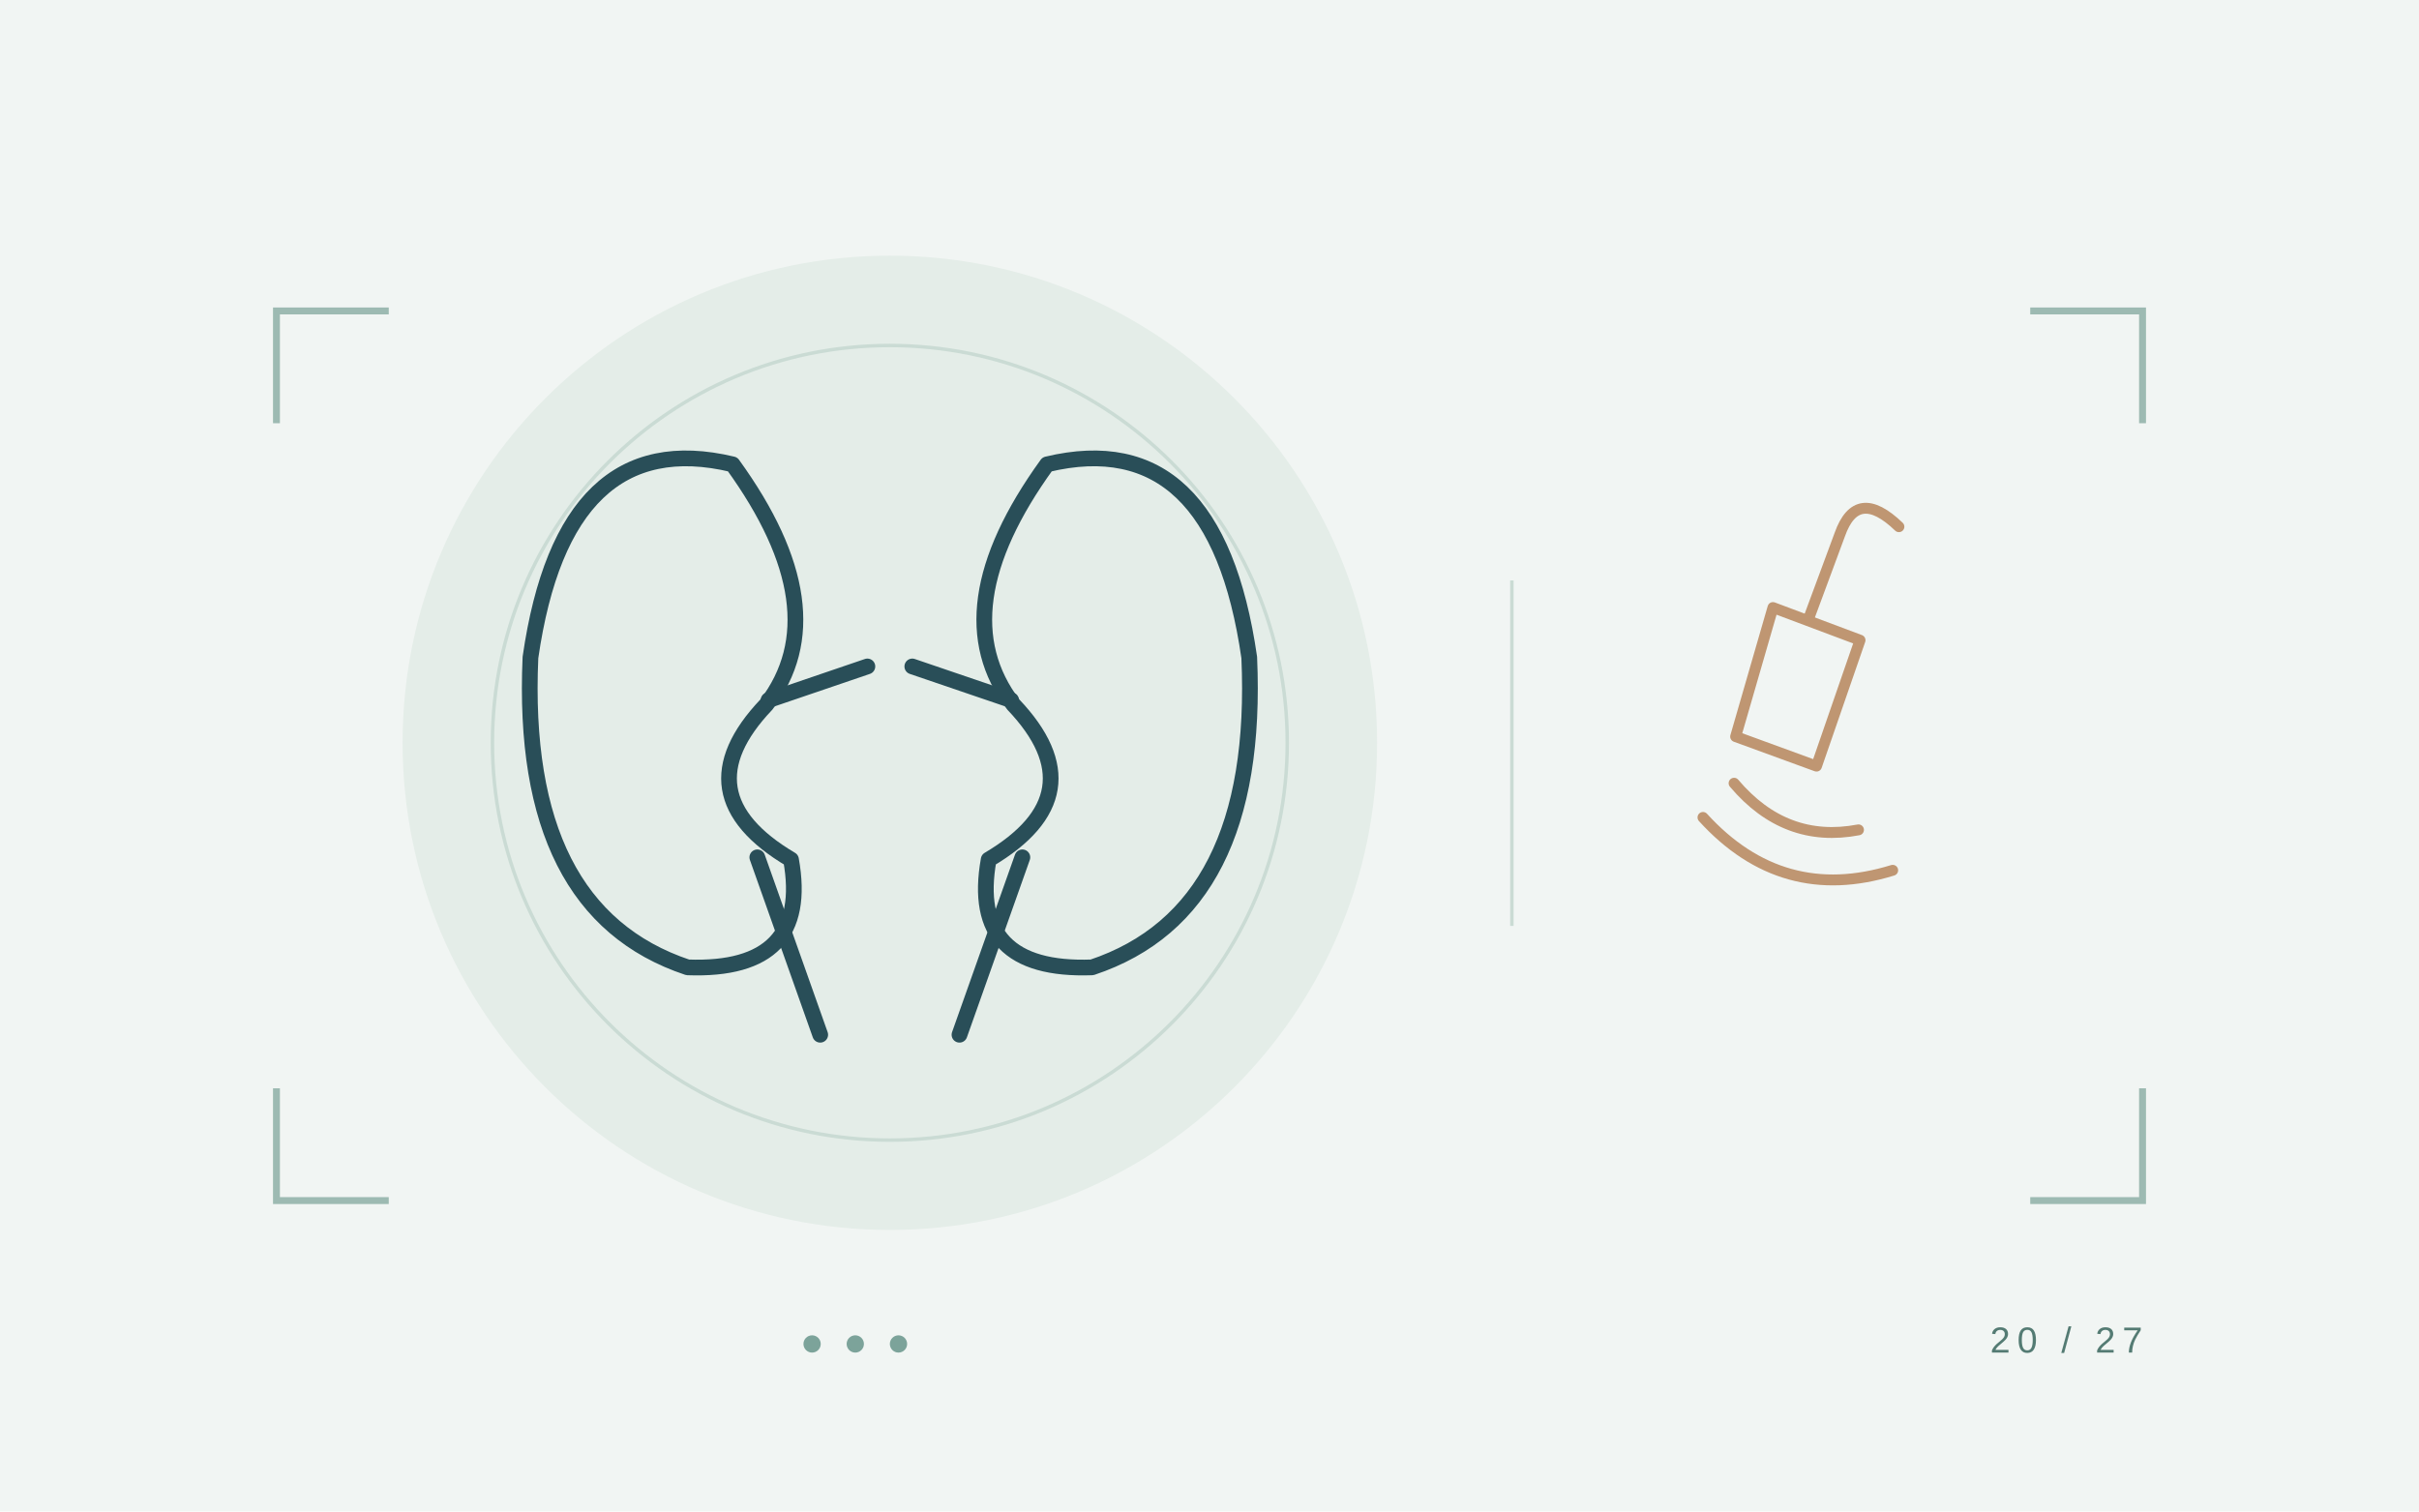
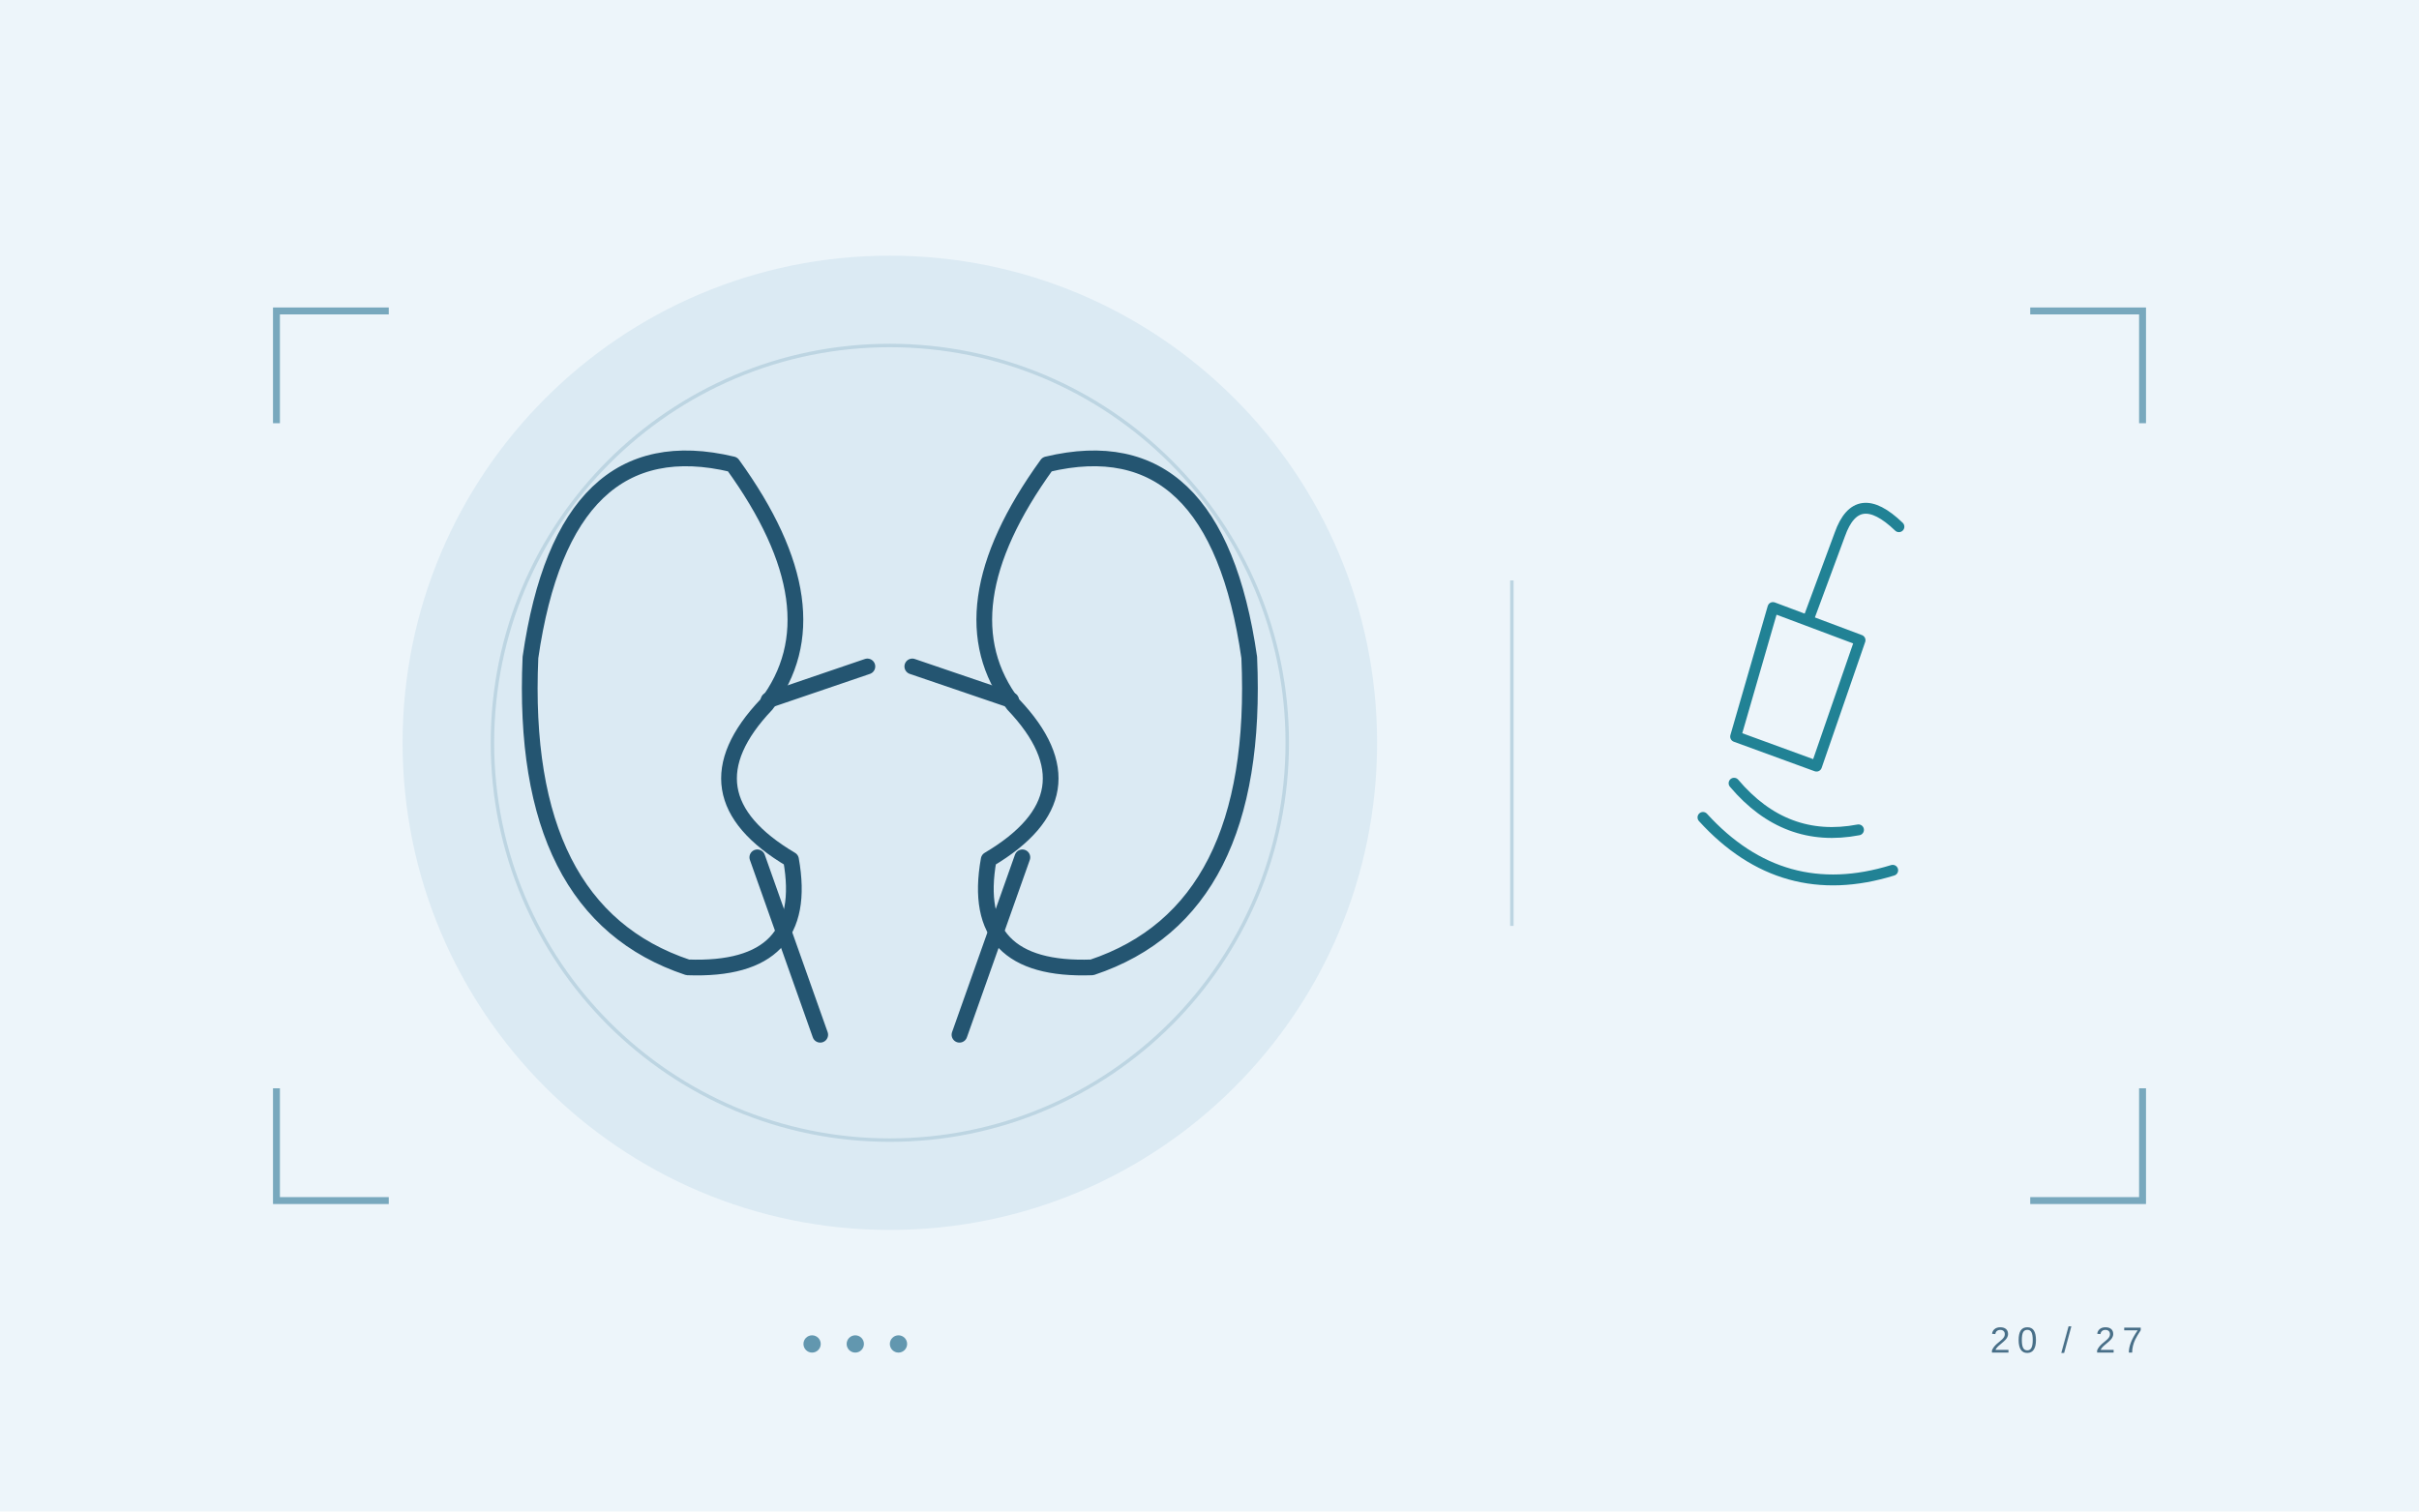
<svg xmlns="http://www.w3.org/2000/svg" width="1400" height="875" viewBox="0 0 1400 875">
-   <rect width="1400" height="875" fill="#f1f5f3" />
-   <circle cx="515" cy="430" r="282" fill="#e4edE8" />
-   <circle cx="515" cy="430" r="230" fill="none" stroke="#cadbd4" stroke-width="2" />
-   <path d="M160 245V180H225M1175 180H1240V245M160 630V695H225M1175 695H1240V630" fill="none" stroke="#9dbab2" stroke-width="4" />
-   <g transform="translate(515 430) scale(1.3)" fill="none" stroke="#294e58" stroke-width="7" stroke-linecap="round" stroke-linejoin="round">
+   <rect width="1400" height="875" fill="#edf5fa" />
+   <circle cx="515" cy="430" r="282" fill="#dbeaf3" />
+   <circle cx="515" cy="430" r="230" fill="none" stroke="#bdd5e2" stroke-width="2" />
+   <path d="M160 245V180H225M1175 180H1240V245M160 630V695H225M1175 695H1240V630" fill="none" stroke="#78a8bd" stroke-width="4" />
+   <g transform="translate(515 430) scale(1.3)" fill="none" stroke="#245571" stroke-width="7" stroke-linecap="round" stroke-linejoin="round">
    <path d="M-70-124Q-145-142-160-38Q-165 75-90 100Q-35 102-44 52Q-93 23-55-17Q-23-59-70-124Z" />
    <path d="M70-124Q145-142 160-38Q165 75 90 100Q35 102 44 52Q93 23 55-17Q23-59 70-124Z" />
    <path d="M-59 51L-31 130M59 51L31 130M-54-19L-10-34M54-19L10-34" />
  </g>
-   <path d="M875 336V536" stroke="#cadbd4" stroke-width="2" />
-   <g transform="translate(1045 430) scale(.9)" fill="none" stroke="#294e58" stroke-width="7" stroke-linecap="round" stroke-linejoin="round">
-     <g stroke="#bf9672">
+   <path d="M875 336V536" stroke="#bdd5e2" stroke-width="2" />
+   <g transform="translate(1045 430) scale(.9)" fill="none" stroke="#245571" stroke-width="7" stroke-linecap="round" stroke-linejoin="round">
+     <g stroke="#218295">
      <path d="M-21-87L35-66L7 15L-45-4Z" />
      <path d="M2-80L22-134Q33-165 60-139M-46 26Q-13 65 34 56M-66 48Q-15 104 56 82" />
    </g>
  </g>
-   <g fill="#7ca39a">
+   <g fill="#6297af">
    <circle cx="470" cy="778" r="5" />
    <circle cx="495" cy="778" r="5" />
    <circle cx="520" cy="778" r="5" />
  </g>
-   <text x="1240" y="783" text-anchor="end" fill="#547b73" font-family="Arial,sans-serif" font-size="21" letter-spacing="4">20 / 27</text>
+   <text x="1240" y="783" text-anchor="end" fill="#486f88" font-family="Arial,sans-serif" font-size="21" letter-spacing="4">20 / 27</text>
</svg>
